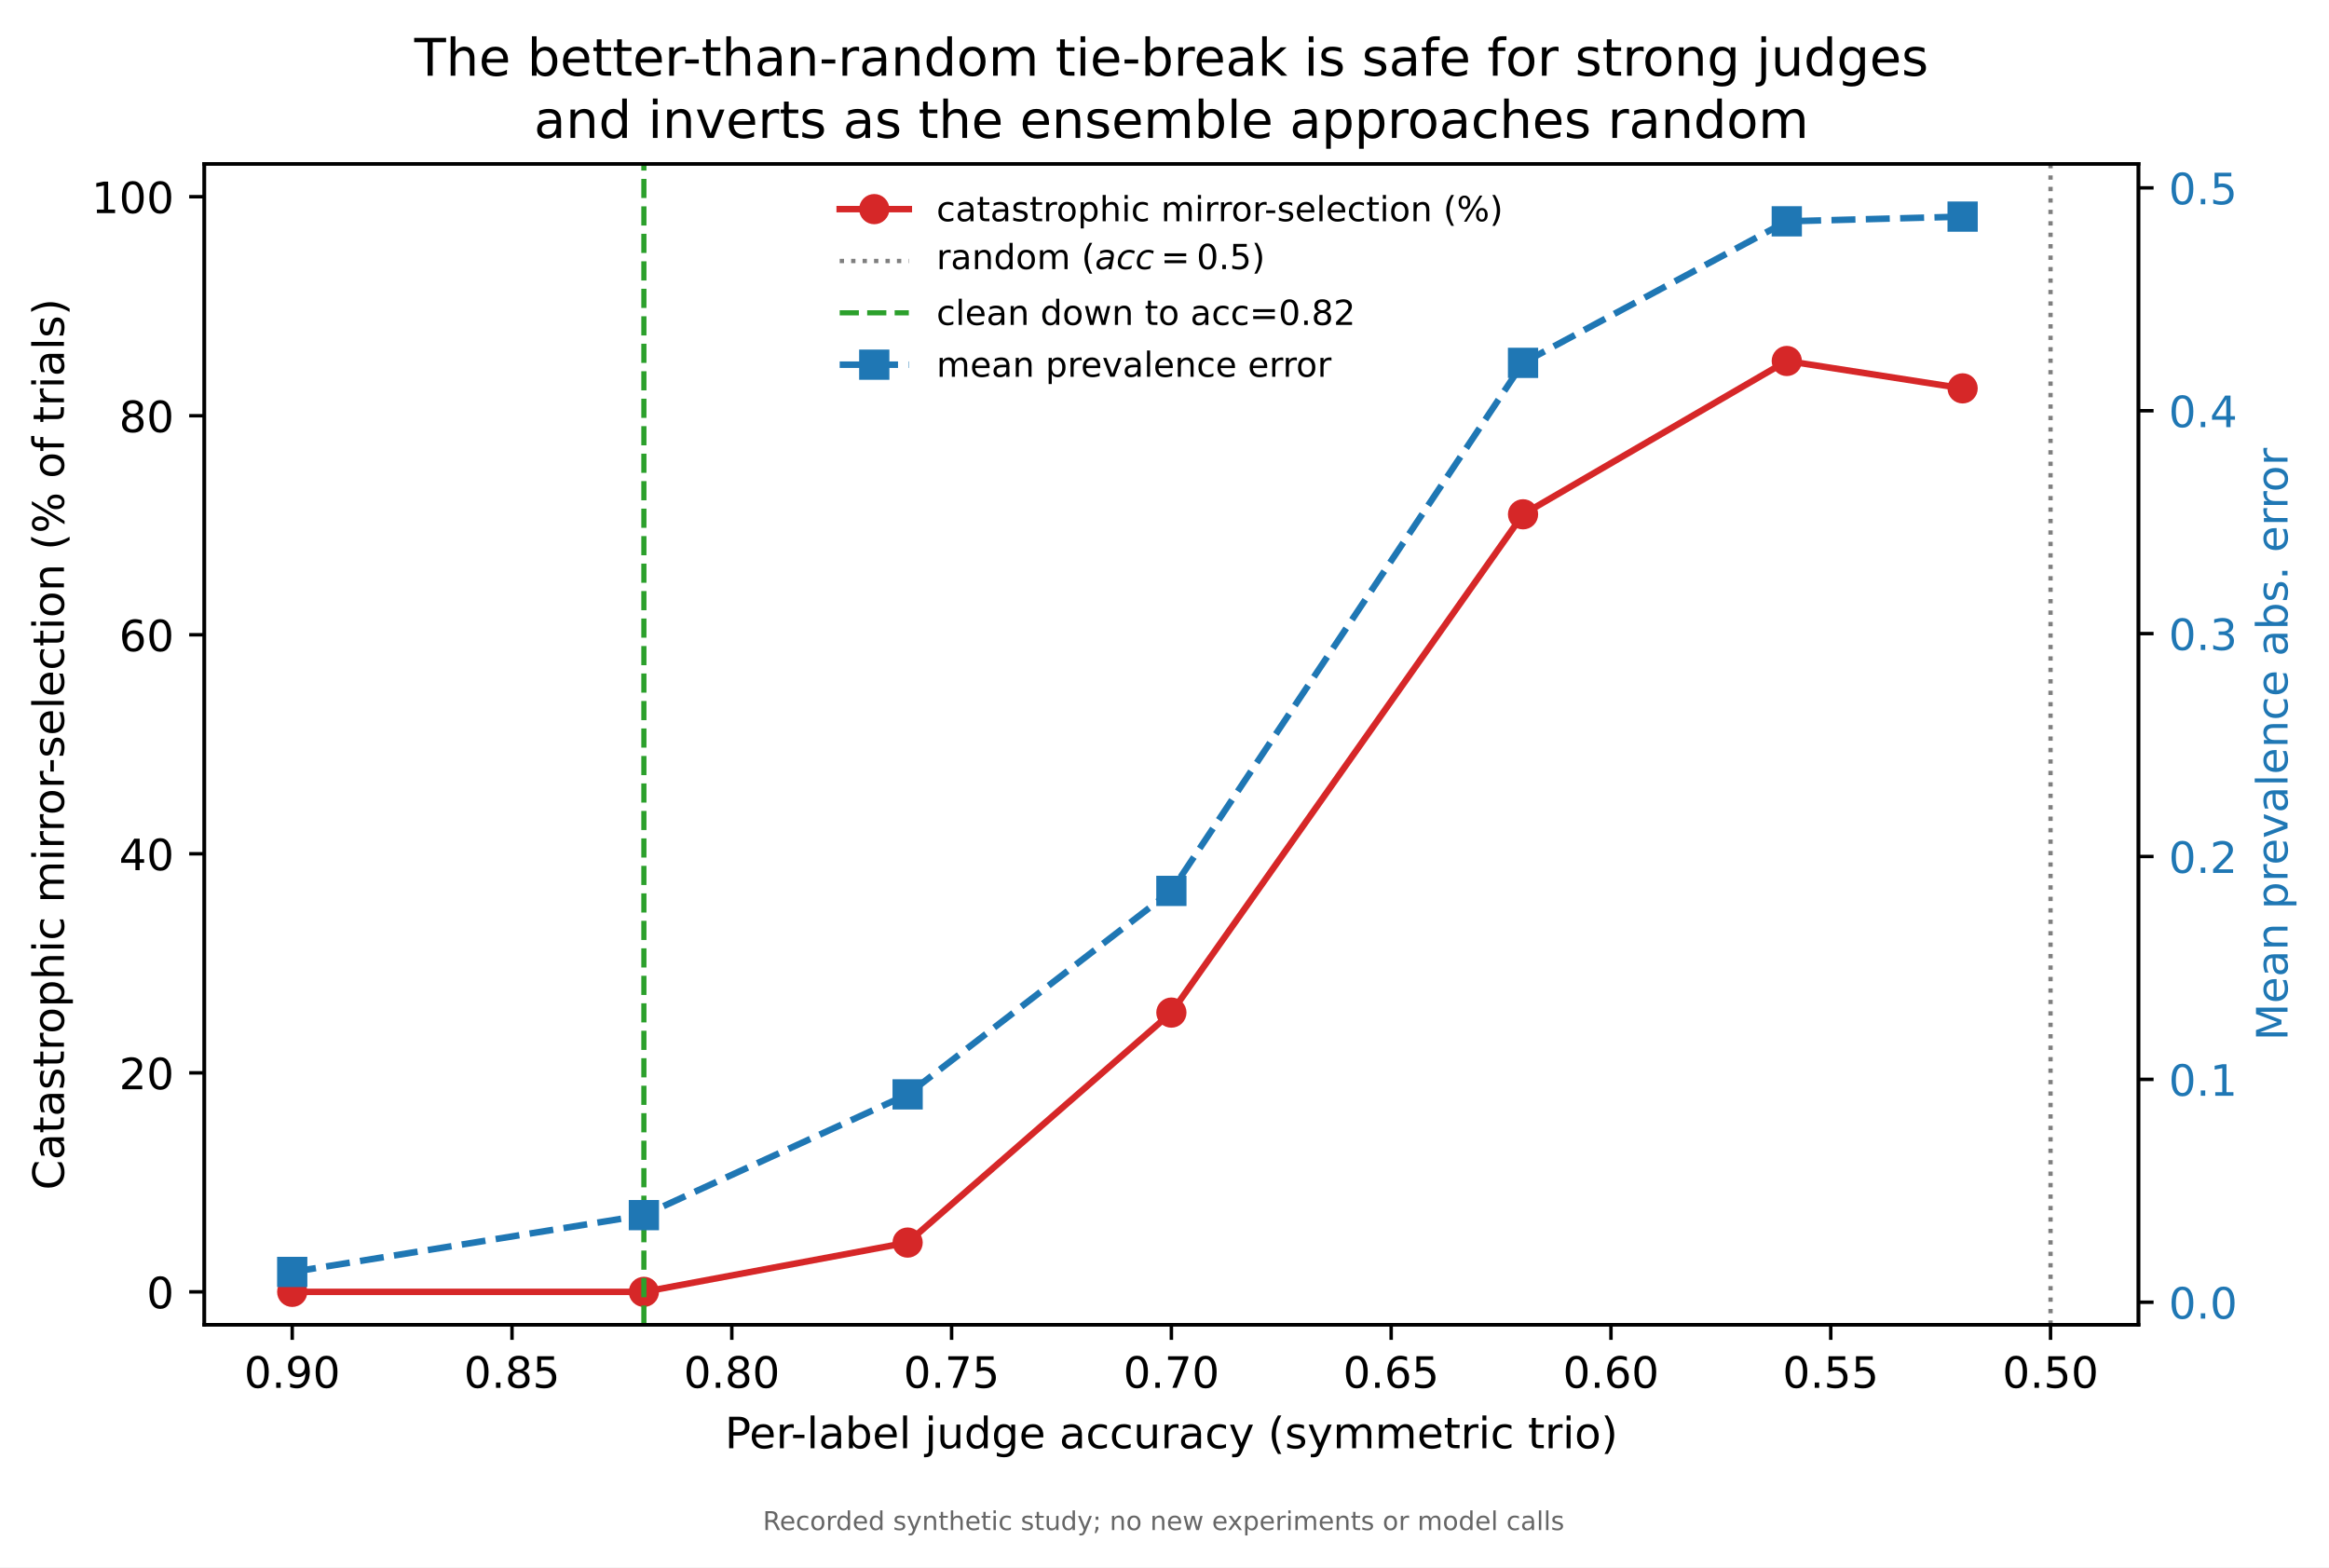
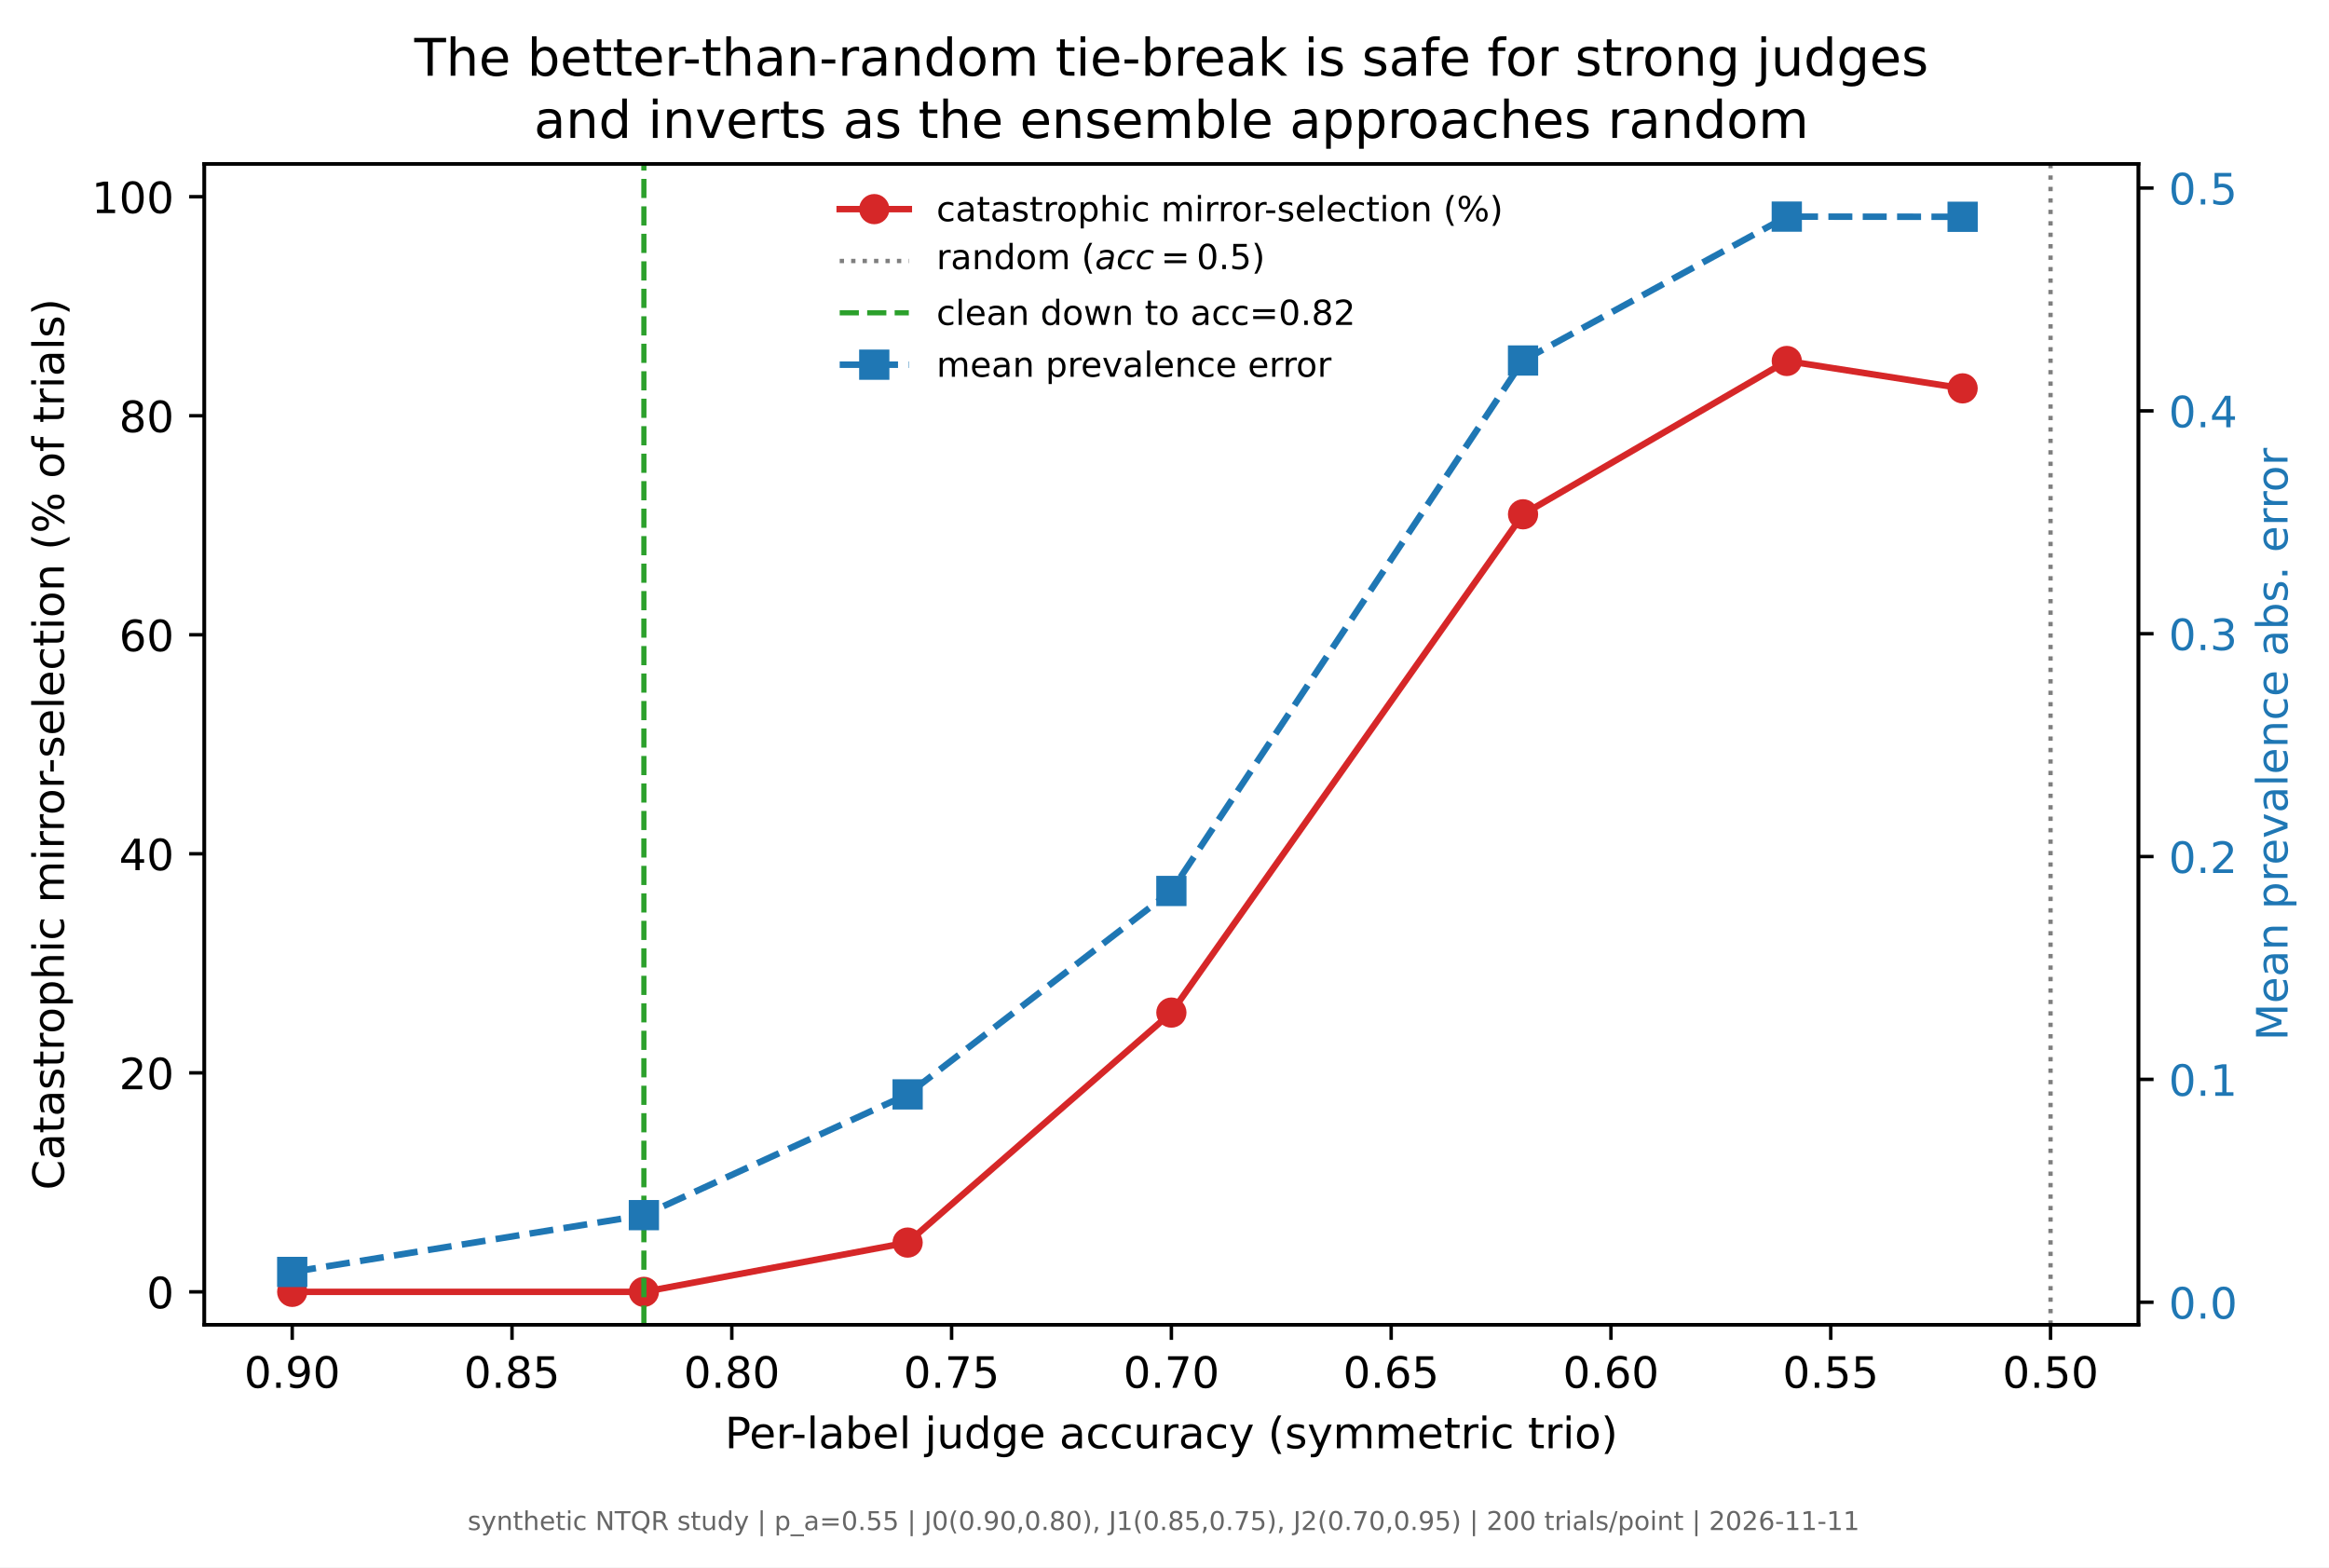
<svg xmlns="http://www.w3.org/2000/svg" xmlns:xlink="http://www.w3.org/1999/xlink" width="539.067pt" height="362.758pt" viewBox="0 0 539.067 362.758" version="1.1">
  <defs>
    <style type="text/css">*{stroke-linejoin: round; stroke-linecap: butt}</style>
  </defs>
  <g id="figure_1">
    <g id="patch_1">
      <path d="M 0 362.758  L 539.067 362.758  L 539.067 0  L 0 0  z " style="fill: #ffffff" />
    </g>
    <g id="axes_1">
      <g id="patch_2">
        <path d="M 47.288 306.594  L 494.964 306.594  L 494.964 37.923  L 47.288 37.923  z " style="fill: #ffffff" />
      </g>
      <g id="matplotlib.axis_1">
        <g id="xtick_1">
          <g id="line2d_1">
            <defs>
              <path id="m8f7843dfd3" d="M 0 0  L 0 3.5  " style="stroke: #000000; stroke-width: 0.8" />
            </defs>
            <g>
              <use xlink:href="#m8f7843dfd3" x="474.615" y="306.594" style="stroke: #000000; stroke-width: 0.8" />
            </g>
          </g>
          <g id="text_1">
            <text style="font-size: 10px; font-family: 'DejaVu Sans', 'Bitstream Vera Sans', 'Computer Modern Sans Serif', 'Lucida Grande', 'Verdana', 'Geneva', 'Lucid', 'Arial', 'Helvetica', 'Avant Garde', sans-serif; text-anchor: middle" x="474.615" y="321.192" transform="rotate(-0 474.6147 321.1916)">0.50</text>
          </g>
        </g>
        <g id="xtick_2">
          <g id="line2d_2">
            <g>
              <use xlink:href="#m8f7843dfd3" x="423.743" y="306.594" style="stroke: #000000; stroke-width: 0.8" />
            </g>
          </g>
          <g id="text_2">
            <text style="font-size: 10px; font-family: 'DejaVu Sans', 'Bitstream Vera Sans', 'Computer Modern Sans Serif', 'Lucida Grande', 'Verdana', 'Geneva', 'Lucid', 'Arial', 'Helvetica', 'Avant Garde', sans-serif; text-anchor: middle" x="423.743" y="321.192" transform="rotate(-0 423.7425 321.1916)">0.55</text>
          </g>
        </g>
        <g id="xtick_3">
          <g id="line2d_3">
            <g>
              <use xlink:href="#m8f7843dfd3" x="372.87" y="306.594" style="stroke: #000000; stroke-width: 0.8" />
            </g>
          </g>
          <g id="text_3">
            <text style="font-size: 10px; font-family: 'DejaVu Sans', 'Bitstream Vera Sans', 'Computer Modern Sans Serif', 'Lucida Grande', 'Verdana', 'Geneva', 'Lucid', 'Arial', 'Helvetica', 'Avant Garde', sans-serif; text-anchor: middle" x="372.87" y="321.192" transform="rotate(-0 372.8703 321.1916)">0.60</text>
          </g>
        </g>
        <g id="xtick_4">
          <g id="line2d_4">
            <g>
              <use xlink:href="#m8f7843dfd3" x="321.998" y="306.594" style="stroke: #000000; stroke-width: 0.8" />
            </g>
          </g>
          <g id="text_4">
            <text style="font-size: 10px; font-family: 'DejaVu Sans', 'Bitstream Vera Sans', 'Computer Modern Sans Serif', 'Lucida Grande', 'Verdana', 'Geneva', 'Lucid', 'Arial', 'Helvetica', 'Avant Garde', sans-serif; text-anchor: middle" x="321.998" y="321.192" transform="rotate(-0 321.9981 321.1916)">0.65</text>
          </g>
        </g>
        <g id="xtick_5">
          <g id="line2d_5">
            <g>
              <use xlink:href="#m8f7843dfd3" x="271.126" y="306.594" style="stroke: #000000; stroke-width: 0.8" />
            </g>
          </g>
          <g id="text_5">
            <text style="font-size: 10px; font-family: 'DejaVu Sans', 'Bitstream Vera Sans', 'Computer Modern Sans Serif', 'Lucida Grande', 'Verdana', 'Geneva', 'Lucid', 'Arial', 'Helvetica', 'Avant Garde', sans-serif; text-anchor: middle" x="271.126" y="321.192" transform="rotate(-0 271.1259 321.1916)">0.70</text>
          </g>
        </g>
        <g id="xtick_6">
          <g id="line2d_6">
            <g>
              <use xlink:href="#m8f7843dfd3" x="220.254" y="306.594" style="stroke: #000000; stroke-width: 0.8" />
            </g>
          </g>
          <g id="text_6">
            <text style="font-size: 10px; font-family: 'DejaVu Sans', 'Bitstream Vera Sans', 'Computer Modern Sans Serif', 'Lucida Grande', 'Verdana', 'Geneva', 'Lucid', 'Arial', 'Helvetica', 'Avant Garde', sans-serif; text-anchor: middle" x="220.254" y="321.192" transform="rotate(-0 220.2537 321.1916)">0.75</text>
          </g>
        </g>
        <g id="xtick_7">
          <g id="line2d_7">
            <g>
              <use xlink:href="#m8f7843dfd3" x="169.382" y="306.594" style="stroke: #000000; stroke-width: 0.8" />
            </g>
          </g>
          <g id="text_7">
            <text style="font-size: 10px; font-family: 'DejaVu Sans', 'Bitstream Vera Sans', 'Computer Modern Sans Serif', 'Lucida Grande', 'Verdana', 'Geneva', 'Lucid', 'Arial', 'Helvetica', 'Avant Garde', sans-serif; text-anchor: middle" x="169.382" y="321.192" transform="rotate(-0 169.3815 321.1916)">0.80</text>
          </g>
        </g>
        <g id="xtick_8">
          <g id="line2d_8">
            <g>
              <use xlink:href="#m8f7843dfd3" x="118.509" y="306.594" style="stroke: #000000; stroke-width: 0.8" />
            </g>
          </g>
          <g id="text_8">
            <text style="font-size: 10px; font-family: 'DejaVu Sans', 'Bitstream Vera Sans', 'Computer Modern Sans Serif', 'Lucida Grande', 'Verdana', 'Geneva', 'Lucid', 'Arial', 'Helvetica', 'Avant Garde', sans-serif; text-anchor: middle" x="118.509" y="321.192" transform="rotate(-0 118.5094 321.1916)">0.85</text>
          </g>
        </g>
        <g id="xtick_9">
          <g id="line2d_9">
            <g>
              <use xlink:href="#m8f7843dfd3" x="67.637" y="306.594" style="stroke: #000000; stroke-width: 0.8" />
            </g>
          </g>
          <g id="text_9">
            <text style="font-size: 10px; font-family: 'DejaVu Sans', 'Bitstream Vera Sans', 'Computer Modern Sans Serif', 'Lucida Grande', 'Verdana', 'Geneva', 'Lucid', 'Arial', 'Helvetica', 'Avant Garde', sans-serif; text-anchor: middle" x="67.637" y="321.192" transform="rotate(-0 67.63716 321.1916)">0.90</text>
          </g>
        </g>
        <g id="text_10">
          <text style="font-size: 10px; font-family: 'DejaVu Sans', 'Bitstream Vera Sans', 'Computer Modern Sans Serif', 'Lucida Grande', 'Verdana', 'Geneva', 'Lucid', 'Arial', 'Helvetica', 'Avant Garde', sans-serif; text-anchor: middle" x="271.126" y="335.192" transform="rotate(-0 271.1259 335.1923)">Per-label judge accuracy (symmetric trio)</text>
        </g>
      </g>
      <g id="matplotlib.axis_2">
        <g id="ytick_1">
          <g id="line2d_10">
            <defs>
              <path id="m2f75cdd73d" d="M 0 0  L -3.5 0  " style="stroke: #000000; stroke-width: 0.8" />
            </defs>
            <g>
              <use xlink:href="#m2f75cdd73d" x="47.288" y="298.99" style="stroke: #000000; stroke-width: 0.8" />
            </g>
          </g>
          <g id="text_11">
            <text style="font-size: 10px; font-family: 'DejaVu Sans', 'Bitstream Vera Sans', 'Computer Modern Sans Serif', 'Lucida Grande', 'Verdana', 'Geneva', 'Lucid', 'Arial', 'Helvetica', 'Avant Garde', sans-serif; text-anchor: end" x="40.288" y="302.789" transform="rotate(-0 40.28828 302.7888)">0</text>
          </g>
        </g>
        <g id="ytick_2">
          <g id="line2d_11">
            <g>
              <use xlink:href="#m2f75cdd73d" x="47.288" y="248.297" style="stroke: #000000; stroke-width: 0.8" />
            </g>
          </g>
          <g id="text_12">
            <text style="font-size: 10px; font-family: 'DejaVu Sans', 'Bitstream Vera Sans', 'Computer Modern Sans Serif', 'Lucida Grande', 'Verdana', 'Geneva', 'Lucid', 'Arial', 'Helvetica', 'Avant Garde', sans-serif; text-anchor: end" x="40.288" y="252.096" transform="rotate(-0 40.28828 252.0961)">20</text>
          </g>
        </g>
        <g id="ytick_3">
          <g id="line2d_12">
            <g>
              <use xlink:href="#m2f75cdd73d" x="47.288" y="197.605" style="stroke: #000000; stroke-width: 0.8" />
            </g>
          </g>
          <g id="text_13">
            <text style="font-size: 10px; font-family: 'DejaVu Sans', 'Bitstream Vera Sans', 'Computer Modern Sans Serif', 'Lucida Grande', 'Verdana', 'Geneva', 'Lucid', 'Arial', 'Helvetica', 'Avant Garde', sans-serif; text-anchor: end" x="40.288" y="201.403" transform="rotate(-0 40.28828 201.4034)">40</text>
          </g>
        </g>
        <g id="ytick_4">
          <g id="line2d_13">
            <g>
              <use xlink:href="#m2f75cdd73d" x="47.288" y="146.912" style="stroke: #000000; stroke-width: 0.8" />
            </g>
          </g>
          <g id="text_14">
            <text style="font-size: 10px; font-family: 'DejaVu Sans', 'Bitstream Vera Sans', 'Computer Modern Sans Serif', 'Lucida Grande', 'Verdana', 'Geneva', 'Lucid', 'Arial', 'Helvetica', 'Avant Garde', sans-serif; text-anchor: end" x="40.288" y="150.711" transform="rotate(-0 40.28828 150.7107)">60</text>
          </g>
        </g>
        <g id="ytick_5">
          <g id="line2d_14">
            <g>
              <use xlink:href="#m2f75cdd73d" x="47.288" y="96.219" style="stroke: #000000; stroke-width: 0.8" />
            </g>
          </g>
          <g id="text_15">
            <text style="font-size: 10px; font-family: 'DejaVu Sans', 'Bitstream Vera Sans', 'Computer Modern Sans Serif', 'Lucida Grande', 'Verdana', 'Geneva', 'Lucid', 'Arial', 'Helvetica', 'Avant Garde', sans-serif; text-anchor: end" x="40.288" y="100.018" transform="rotate(-0 40.28828 100.018)">80</text>
          </g>
        </g>
        <g id="ytick_6">
          <g id="line2d_15">
            <g>
              <use xlink:href="#m2f75cdd73d" x="47.288" y="45.526" style="stroke: #000000; stroke-width: 0.8" />
            </g>
          </g>
          <g id="text_16">
            <text style="font-size: 10px; font-family: 'DejaVu Sans', 'Bitstream Vera Sans', 'Computer Modern Sans Serif', 'Lucida Grande', 'Verdana', 'Geneva', 'Lucid', 'Arial', 'Helvetica', 'Avant Garde', sans-serif; text-anchor: end" x="40.288" y="49.325" transform="rotate(-0 40.28828 49.32531)">100</text>
          </g>
        </g>
        <g id="text_17">
          <text style="font-size: 10px; font-family: 'DejaVu Sans', 'Bitstream Vera Sans', 'Computer Modern Sans Serif', 'Lucida Grande', 'Verdana', 'Geneva', 'Lucid', 'Arial', 'Helvetica', 'Avant Garde', sans-serif; text-anchor: middle" x="14.798" y="172.258" transform="rotate(-90 14.79844 172.2582)">Catastrophic mirror-selection (% of trials)</text>
        </g>
      </g>
      <g id="line2d_16">
        <path d="M 67.637 298.99  L 149.033 298.99  L 210.079 287.584  L 271.126 234.357  L 352.521 119.031  L 413.568 83.546  L 454.266 89.883  " clip-path="url(#p5d2774e92b)" style="fill: none; stroke: #d62728; stroke-width: 1.5; stroke-linecap: square" />
        <defs>
          <path id="m6557ce1f90" d="M 0 3  C 0.796 3 1.559 2.684 2.121 2.121  C 2.684 1.559 3 0.796 3 0  C 3 -0.796 2.684 -1.559 2.121 -2.121  C 1.559 -2.684 0.796 -3 0 -3  C -0.796 -3 -1.559 -2.684 -2.121 -2.121  C -2.684 -1.559 -3 -0.796 -3 0  C -3 0.796 -2.684 1.559 -2.121 2.121  C -1.559 2.684 -0.796 3 0 3  z " style="stroke: #d62728" />
        </defs>
        <g clip-path="url(#p5d2774e92b)">
          <use xlink:href="#m6557ce1f90" x="67.637" y="298.99" style="fill: #d62728; stroke: #d62728" />
          <use xlink:href="#m6557ce1f90" x="149.033" y="298.99" style="fill: #d62728; stroke: #d62728" />
          <use xlink:href="#m6557ce1f90" x="210.079" y="287.584" style="fill: #d62728; stroke: #d62728" />
          <use xlink:href="#m6557ce1f90" x="271.126" y="234.357" style="fill: #d62728; stroke: #d62728" />
          <use xlink:href="#m6557ce1f90" x="352.521" y="119.031" style="fill: #d62728; stroke: #d62728" />
          <use xlink:href="#m6557ce1f90" x="413.568" y="83.546" style="fill: #d62728; stroke: #d62728" />
          <use xlink:href="#m6557ce1f90" x="454.266" y="89.883" style="fill: #d62728; stroke: #d62728" />
        </g>
      </g>
      <g id="line2d_17">
        <path d="M 474.615 306.594  L 474.615 37.923  " clip-path="url(#p5d2774e92b)" style="fill: none; stroke-dasharray: 1,1.65; stroke-dashoffset: 0; stroke: #7f7f7f" />
      </g>
      <g id="line2d_18">
        <path d="M 149.033 306.594  L 149.033 37.923  " clip-path="url(#p5d2774e92b)" style="fill: none; stroke-dasharray: 4.44,1.92; stroke-dashoffset: 0; stroke: #2ca02c; stroke-width: 1.2" />
      </g>
      <g id="patch_3">
        <path d="M 47.288 306.594  L 47.288 37.923  " style="fill: none; stroke: #000000; stroke-width: 0.8; stroke-linejoin: miter; stroke-linecap: square" />
      </g>
      <g id="patch_4">
        <path d="M 494.964 306.594  L 494.964 37.923  " style="fill: none; stroke: #000000; stroke-width: 0.8; stroke-linejoin: miter; stroke-linecap: square" />
      </g>
      <g id="patch_5">
        <path d="M 47.288 306.594  L 494.964 306.594  " style="fill: none; stroke: #000000; stroke-width: 0.8; stroke-linejoin: miter; stroke-linecap: square" />
      </g>
      <g id="patch_6">
        <path d="M 47.288 37.923  L 494.964 37.923  " style="fill: none; stroke: #000000; stroke-width: 0.8; stroke-linejoin: miter; stroke-linecap: square" />
      </g>
      <g id="text_18">
        <text style="font-size: 12px; font-family: 'DejaVu Sans', 'Bitstream Vera Sans', 'Computer Modern Sans Serif', 'Lucida Grande', 'Verdana', 'Geneva', 'Lucid', 'Arial', 'Helvetica', 'Avant Garde', sans-serif" transform="translate(95.89312 17.5193)">The better-than-random tie-break is safe for strong judges</text>
        <text style="font-size: 12px; font-family: 'DejaVu Sans', 'Bitstream Vera Sans', 'Computer Modern Sans Serif', 'Lucida Grande', 'Verdana', 'Geneva', 'Lucid', 'Arial', 'Helvetica', 'Avant Garde', sans-serif" transform="translate(123.5991 31.92258)">and inverts as the ensemble approaches random</text>
      </g>
      <g id="legend_1">
        <g id="line2d_19">
          <path d="M 194.355 48.401  L 202.355 48.401  L 210.355 48.401  " style="fill: none; stroke: #d62728; stroke-width: 1.5; stroke-linecap: square" />
          <g>
            <use xlink:href="#m6557ce1f90" x="202.355" y="48.401" style="fill: #d62728; stroke: #d62728" />
          </g>
        </g>
        <g id="text_19">
          <text style="font-size: 8px; font-family: 'DejaVu Sans', 'Bitstream Vera Sans', 'Computer Modern Sans Serif', 'Lucida Grande', 'Verdana', 'Geneva', 'Lucid', 'Arial', 'Helvetica', 'Avant Garde', sans-serif; text-anchor: start" x="216.755" y="51.201" transform="rotate(-0 216.7547 51.20133)">catastrophic mirror-selection (%)</text>
        </g>
        <g id="line2d_20">
          <path d="M 194.355 60.403  L 202.355 60.403  L 210.355 60.403  " style="fill: none; stroke-dasharray: 1,1.65; stroke-dashoffset: 0; stroke: #7f7f7f" />
        </g>
        <g id="text_20">
          <g transform="translate(216.7547 63.2032)">
            <text>
              <tspan x="0" y="-0.922" style="font-size: 8px; font-family: 'DejaVu Sans'">r</tspan>
              <tspan x="3.289" y="-0.922" style="font-size: 8px; font-family: 'DejaVu Sans'">a</tspan>
              <tspan x="8.191" y="-0.922" style="font-size: 8px; font-family: 'DejaVu Sans'">n</tspan>
              <tspan x="13.262" y="-0.922" style="font-size: 8px; font-family: 'DejaVu Sans'">d</tspan>
              <tspan x="18.34" y="-0.922" style="font-size: 8px; font-family: 'DejaVu Sans'">o</tspan>
              <tspan x="23.234" y="-0.922" style="font-size: 8px; font-family: 'DejaVu Sans'">m</tspan>
              <tspan x="31.027" y="-0.922" style="font-size: 8px; font-family: 'DejaVu Sans'"> </tspan>
              <tspan x="33.57" y="-0.922" style="font-size: 8px; font-family: 'DejaVu Sans'">(</tspan>
              <tspan x="51.949" y="-0.922" style="font-size: 8px; font-family: 'DejaVu Sans'">=</tspan>
              <tspan x="60.211" y="-0.922" style="font-size: 8px; font-family: 'DejaVu Sans'">0</tspan>
              <tspan x="65.301" y="-0.922" style="font-size: 8px; font-family: 'DejaVu Sans'">.</tspan>
              <tspan x="67.844" y="-0.922" style="font-size: 8px; font-family: 'DejaVu Sans'">5</tspan>
              <tspan x="72.934" y="-0.922" style="font-size: 8px; font-family: 'DejaVu Sans'">)</tspan>
              <tspan x="36.691" y="-0.922" style="font-style: oblique; font-size: 8px; font-family: 'DejaVu Sans'">a</tspan>
              <tspan x="41.594" y="-0.922" style="font-style: oblique; font-size: 8px; font-family: 'DejaVu Sans'">c</tspan>
              <tspan x="45.992" y="-0.922" style="font-style: oblique; font-size: 8px; font-family: 'DejaVu Sans'">c</tspan>
            </text>
          </g>
        </g>
        <g id="line2d_21">
          <path d="M 194.355 72.404  L 202.355 72.404  L 210.355 72.404  " style="fill: none; stroke-dasharray: 4.44,1.92; stroke-dashoffset: 0; stroke: #2ca02c; stroke-width: 1.2" />
        </g>
        <g id="text_21">
          <text style="font-size: 8px; font-family: 'DejaVu Sans', 'Bitstream Vera Sans', 'Computer Modern Sans Serif', 'Lucida Grande', 'Verdana', 'Geneva', 'Lucid', 'Arial', 'Helvetica', 'Avant Garde', sans-serif; text-anchor: start" x="216.755" y="75.204" transform="rotate(-0 216.7547 75.20383)">clean down to acc=0.82</text>
        </g>
        <g id="line2d_22">
          <path d="M 194.355 84.404  L 202.355 84.404  L 210.355 84.404  " style="fill: none; stroke-dasharray: 5.55,2.4; stroke-dashoffset: 0; stroke: #1f77b4; stroke-width: 1.5" />
          <defs>
            <path id="ma6cd61bf07" d="M -3 3  L 3 3  L 3 -3  L -3 -3  z " style="stroke: #1f77b4; stroke-linejoin: miter" />
          </defs>
          <g>
            <use xlink:href="#ma6cd61bf07" x="202.355" y="84.404" style="fill: #1f77b4; stroke: #1f77b4; stroke-linejoin: miter" />
          </g>
        </g>
        <g id="text_22">
          <text style="font-size: 8px; font-family: 'DejaVu Sans', 'Bitstream Vera Sans', 'Computer Modern Sans Serif', 'Lucida Grande', 'Verdana', 'Geneva', 'Lucid', 'Arial', 'Helvetica', 'Avant Garde', sans-serif; text-anchor: start" x="216.755" y="87.204" transform="rotate(-0 216.7547 87.20445)">mean prevalence error</text>
        </g>
      </g>
    </g>
    <g id="axes_2">
      <g id="matplotlib.axis_3">
        <g id="ytick_7">
          <g id="line2d_23">
            <defs>
              <path id="m08cca977e0" d="M 0 0  L 3.5 0  " style="stroke: #000000; stroke-width: 0.8" />
            </defs>
            <g>
-               <use xlink:href="#m08cca977e0" x="494.964" y="301.39" style="stroke: #000000; stroke-width: 0.8" />
+               <use xlink:href="#m08cca977e0" x="494.964" y="301.389" style="stroke: #000000; stroke-width: 0.8" />
            </g>
          </g>
          <g id="text_23">
-             <text style="font-size: 10px; font-family: 'DejaVu Sans', 'Bitstream Vera Sans', 'Computer Modern Sans Serif', 'Lucida Grande', 'Verdana', 'Geneva', 'Lucid', 'Arial', 'Helvetica', 'Avant Garde', sans-serif; text-anchor: start; fill: #1f77b4" x="501.964" y="305.189" transform="rotate(-0 501.9636 305.189)">0.0</text>
+             <text style="font-size: 10px; font-family: 'DejaVu Sans', 'Bitstream Vera Sans', 'Computer Modern Sans Serif', 'Lucida Grande', 'Verdana', 'Geneva', 'Lucid', 'Arial', 'Helvetica', 'Avant Garde', sans-serif; text-anchor: start; fill: #1f77b4" x="501.964" y="305.188" transform="rotate(-0 501.9636 305.1878)">0.0</text>
          </g>
        </g>
        <g id="ytick_8">
          <g id="line2d_24">
            <g>
-               <use xlink:href="#m08cca977e0" x="494.964" y="249.808" style="stroke: #000000; stroke-width: 0.8" />
+               <use xlink:href="#m08cca977e0" x="494.964" y="249.815" style="stroke: #000000; stroke-width: 0.8" />
            </g>
          </g>
          <g id="text_24">
-             <text style="font-size: 10px; font-family: 'DejaVu Sans', 'Bitstream Vera Sans', 'Computer Modern Sans Serif', 'Lucida Grande', 'Verdana', 'Geneva', 'Lucid', 'Arial', 'Helvetica', 'Avant Garde', sans-serif; text-anchor: start; fill: #1f77b4" x="501.964" y="253.607" transform="rotate(-0 501.9636 253.6067)">0.1</text>
+             <text style="font-size: 10px; font-family: 'DejaVu Sans', 'Bitstream Vera Sans', 'Computer Modern Sans Serif', 'Lucida Grande', 'Verdana', 'Geneva', 'Lucid', 'Arial', 'Helvetica', 'Avant Garde', sans-serif; text-anchor: start; fill: #1f77b4" x="501.964" y="253.614" transform="rotate(-0 501.9636 253.6139)">0.1</text>
          </g>
        </g>
        <g id="ytick_9">
          <g id="line2d_25">
            <g>
-               <use xlink:href="#m08cca977e0" x="494.964" y="198.226" style="stroke: #000000; stroke-width: 0.8" />
+               <use xlink:href="#m08cca977e0" x="494.964" y="198.241" style="stroke: #000000; stroke-width: 0.8" />
            </g>
          </g>
          <g id="text_25">
-             <text style="font-size: 10px; font-family: 'DejaVu Sans', 'Bitstream Vera Sans', 'Computer Modern Sans Serif', 'Lucida Grande', 'Verdana', 'Geneva', 'Lucid', 'Arial', 'Helvetica', 'Avant Garde', sans-serif; text-anchor: start; fill: #1f77b4" x="501.964" y="202.024" transform="rotate(-0 501.9636 202.0244)">0.2</text>
+             <text style="font-size: 10px; font-family: 'DejaVu Sans', 'Bitstream Vera Sans', 'Computer Modern Sans Serif', 'Lucida Grande', 'Verdana', 'Geneva', 'Lucid', 'Arial', 'Helvetica', 'Avant Garde', sans-serif; text-anchor: start; fill: #1f77b4" x="501.964" y="202.04" transform="rotate(-0 501.9636 202.0401)">0.2</text>
          </g>
        </g>
        <g id="ytick_10">
          <g id="line2d_26">
            <g>
-               <use xlink:href="#m08cca977e0" x="494.964" y="146.643" style="stroke: #000000; stroke-width: 0.8" />
+               <use xlink:href="#m08cca977e0" x="494.964" y="146.667" style="stroke: #000000; stroke-width: 0.8" />
            </g>
          </g>
          <g id="text_26">
-             <text style="font-size: 10px; font-family: 'DejaVu Sans', 'Bitstream Vera Sans', 'Computer Modern Sans Serif', 'Lucida Grande', 'Verdana', 'Geneva', 'Lucid', 'Arial', 'Helvetica', 'Avant Garde', sans-serif; text-anchor: start; fill: #1f77b4" x="501.964" y="150.442" transform="rotate(-0 501.9636 150.4421)">0.3</text>
+             <text style="font-size: 10px; font-family: 'DejaVu Sans', 'Bitstream Vera Sans', 'Computer Modern Sans Serif', 'Lucida Grande', 'Verdana', 'Geneva', 'Lucid', 'Arial', 'Helvetica', 'Avant Garde', sans-serif; text-anchor: start; fill: #1f77b4" x="501.964" y="150.466" transform="rotate(-0 501.9636 150.4662)">0.3</text>
          </g>
        </g>
        <g id="ytick_11">
          <g id="line2d_27">
            <g>
-               <use xlink:href="#m08cca977e0" x="494.964" y="95.061" style="stroke: #000000; stroke-width: 0.8" />
+               <use xlink:href="#m08cca977e0" x="494.964" y="95.093" style="stroke: #000000; stroke-width: 0.8" />
            </g>
          </g>
          <g id="text_27">
-             <text style="font-size: 10px; font-family: 'DejaVu Sans', 'Bitstream Vera Sans', 'Computer Modern Sans Serif', 'Lucida Grande', 'Verdana', 'Geneva', 'Lucid', 'Arial', 'Helvetica', 'Avant Garde', sans-serif; text-anchor: start; fill: #1f77b4" x="501.964" y="98.86" transform="rotate(-0 501.9636 98.85986)">0.4</text>
+             <text style="font-size: 10px; font-family: 'DejaVu Sans', 'Bitstream Vera Sans', 'Computer Modern Sans Serif', 'Lucida Grande', 'Verdana', 'Geneva', 'Lucid', 'Arial', 'Helvetica', 'Avant Garde', sans-serif; text-anchor: start; fill: #1f77b4" x="501.964" y="98.892" transform="rotate(-0 501.9636 98.89226)">0.4</text>
          </g>
        </g>
        <g id="ytick_12">
          <g id="line2d_28">
            <g>
-               <use xlink:href="#m08cca977e0" x="494.964" y="43.479" style="stroke: #000000; stroke-width: 0.8" />
+               <use xlink:href="#m08cca977e0" x="494.964" y="43.52" style="stroke: #000000; stroke-width: 0.8" />
            </g>
          </g>
          <g id="text_28">
-             <text style="font-size: 10px; font-family: 'DejaVu Sans', 'Bitstream Vera Sans', 'Computer Modern Sans Serif', 'Lucida Grande', 'Verdana', 'Geneva', 'Lucid', 'Arial', 'Helvetica', 'Avant Garde', sans-serif; text-anchor: start; fill: #1f77b4" x="501.964" y="47.278" transform="rotate(-0 501.9636 47.27758)">0.5</text>
+             <text style="font-size: 10px; font-family: 'DejaVu Sans', 'Bitstream Vera Sans', 'Computer Modern Sans Serif', 'Lucida Grande', 'Verdana', 'Geneva', 'Lucid', 'Arial', 'Helvetica', 'Avant Garde', sans-serif; text-anchor: start; fill: #1f77b4" x="501.964" y="47.318" transform="rotate(-0 501.9636 47.31837)">0.5</text>
          </g>
        </g>
        <g id="text_29">
          <text style="font-size: 10px; font-family: 'DejaVu Sans', 'Bitstream Vera Sans', 'Computer Modern Sans Serif', 'Lucida Grande', 'Verdana', 'Geneva', 'Lucid', 'Arial', 'Helvetica', 'Avant Garde', sans-serif; text-anchor: middle; fill: #1f77b4" x="529.465" y="172.258" transform="rotate(-90 529.4652 172.2582)">Mean prevalence abs. error</text>
        </g>
      </g>
      <g id="line2d_29">
-         <path d="M 67.637 294.382  L 149.033 281.23  L 210.079 253.282  L 271.126 206.191  L 352.521 83.981  L 413.568 51.222  L 454.266 50.135  " clip-path="url(#p5d2774e92b)" style="fill: none; stroke-dasharray: 5.55,2.4; stroke-dashoffset: 0; stroke: #1f77b4; stroke-width: 1.5" />
+         <path d="M 67.637 294.382  L 149.033 281.232  L 210.079 253.288  L 271.126 206.206  L 352.521 83.437  L 413.568 50.135  L 454.266 50.175  " clip-path="url(#p5d2774e92b)" style="fill: none; stroke-dasharray: 5.55,2.4; stroke-dashoffset: 0; stroke: #1f77b4; stroke-width: 1.5" />
        <g clip-path="url(#p5d2774e92b)">
          <use xlink:href="#ma6cd61bf07" x="67.637" y="294.382" style="fill: #1f77b4; stroke: #1f77b4; stroke-linejoin: miter" />
-           <use xlink:href="#ma6cd61bf07" x="149.033" y="281.23" style="fill: #1f77b4; stroke: #1f77b4; stroke-linejoin: miter" />
-           <use xlink:href="#ma6cd61bf07" x="210.079" y="253.282" style="fill: #1f77b4; stroke: #1f77b4; stroke-linejoin: miter" />
-           <use xlink:href="#ma6cd61bf07" x="271.126" y="206.191" style="fill: #1f77b4; stroke: #1f77b4; stroke-linejoin: miter" />
-           <use xlink:href="#ma6cd61bf07" x="352.521" y="83.981" style="fill: #1f77b4; stroke: #1f77b4; stroke-linejoin: miter" />
-           <use xlink:href="#ma6cd61bf07" x="413.568" y="51.222" style="fill: #1f77b4; stroke: #1f77b4; stroke-linejoin: miter" />
-           <use xlink:href="#ma6cd61bf07" x="454.266" y="50.135" style="fill: #1f77b4; stroke: #1f77b4; stroke-linejoin: miter" />
+           <use xlink:href="#ma6cd61bf07" x="149.033" y="281.232" style="fill: #1f77b4; stroke: #1f77b4; stroke-linejoin: miter" />
+           <use xlink:href="#ma6cd61bf07" x="210.079" y="253.288" style="fill: #1f77b4; stroke: #1f77b4; stroke-linejoin: miter" />
+           <use xlink:href="#ma6cd61bf07" x="271.126" y="206.206" style="fill: #1f77b4; stroke: #1f77b4; stroke-linejoin: miter" />
+           <use xlink:href="#ma6cd61bf07" x="352.521" y="83.437" style="fill: #1f77b4; stroke: #1f77b4; stroke-linejoin: miter" />
+           <use xlink:href="#ma6cd61bf07" x="413.568" y="50.135" style="fill: #1f77b4; stroke: #1f77b4; stroke-linejoin: miter" />
+           <use xlink:href="#ma6cd61bf07" x="454.266" y="50.175" style="fill: #1f77b4; stroke: #1f77b4; stroke-linejoin: miter" />
        </g>
      </g>
      <g id="patch_7">
        <path d="M 47.288 306.594  L 47.288 37.923  " style="fill: none; stroke: #000000; stroke-width: 0.8; stroke-linejoin: miter; stroke-linecap: square" />
      </g>
      <g id="patch_8">
        <path d="M 494.964 306.594  L 494.964 37.923  " style="fill: none; stroke: #000000; stroke-width: 0.8; stroke-linejoin: miter; stroke-linecap: square" />
      </g>
      <g id="patch_9">
        <path d="M 47.288 306.594  L 494.964 306.594  " style="fill: none; stroke: #000000; stroke-width: 0.8; stroke-linejoin: miter; stroke-linecap: square" />
      </g>
      <g id="patch_10">
        <path d="M 47.288 37.923  L 494.964 37.923  " style="fill: none; stroke: #000000; stroke-width: 0.8; stroke-linejoin: miter; stroke-linecap: square" />
      </g>
    </g>
    <g id="text_30">
-       <text style="font-size: 6px; font-family: 'DejaVu Sans', 'Bitstream Vera Sans', 'Computer Modern Sans Serif', 'Lucida Grande', 'Verdana', 'Geneva', 'Lucid', 'Arial', 'Helvetica', 'Avant Garde', sans-serif; text-anchor: middle; fill: #666666" x="269.326" y="354.116" transform="rotate(-0 269.3259 354.1162)">Recorded synthetic study; no new experiments or model calls</text>
+       <text style="font-size: 6px; font-family: 'DejaVu Sans', 'Bitstream Vera Sans', 'Computer Modern Sans Serif', 'Lucida Grande', 'Verdana', 'Geneva', 'Lucid', 'Arial', 'Helvetica', 'Avant Garde', sans-serif; text-anchor: middle; fill: #666666" x="269.326" y="354.116" transform="rotate(-0 269.3259 354.1162)">synthetic NTQR study | p_a=0.55 | J0(0.90,0.80), J1(0.85,0.75), J2(0.70,0.95) | 200 trials/point | 2026-11-11</text>
    </g>
  </g>
  <defs>
    <clipPath id="p5d2774e92b">
      <rect x="47.288" y="37.923" width="447.675" height="268.671" />
    </clipPath>
  </defs>
</svg>
